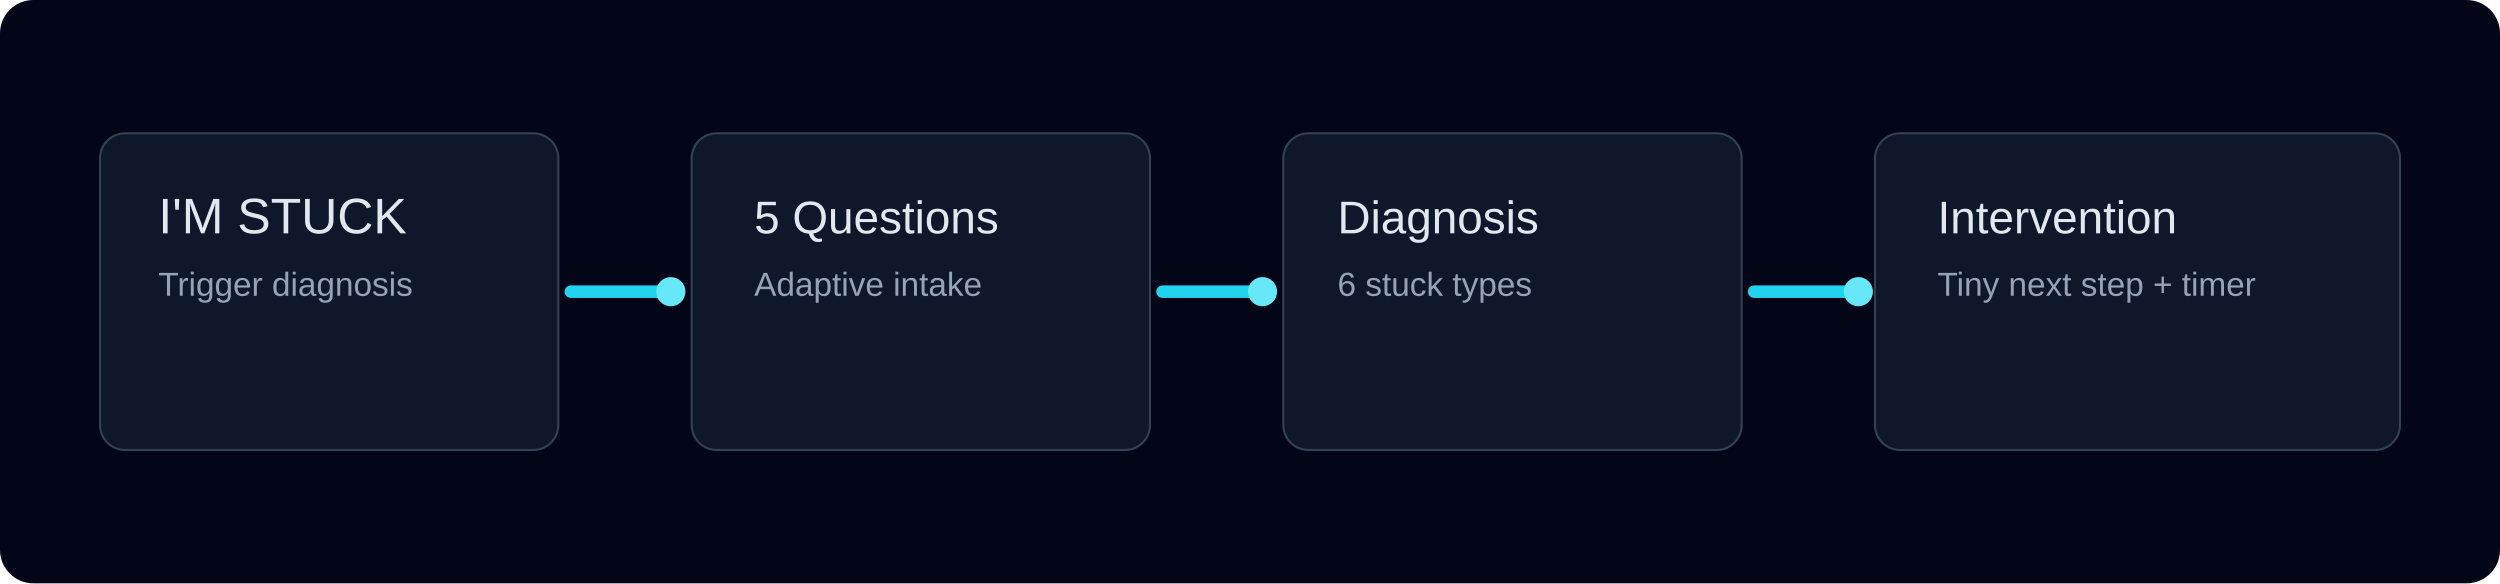
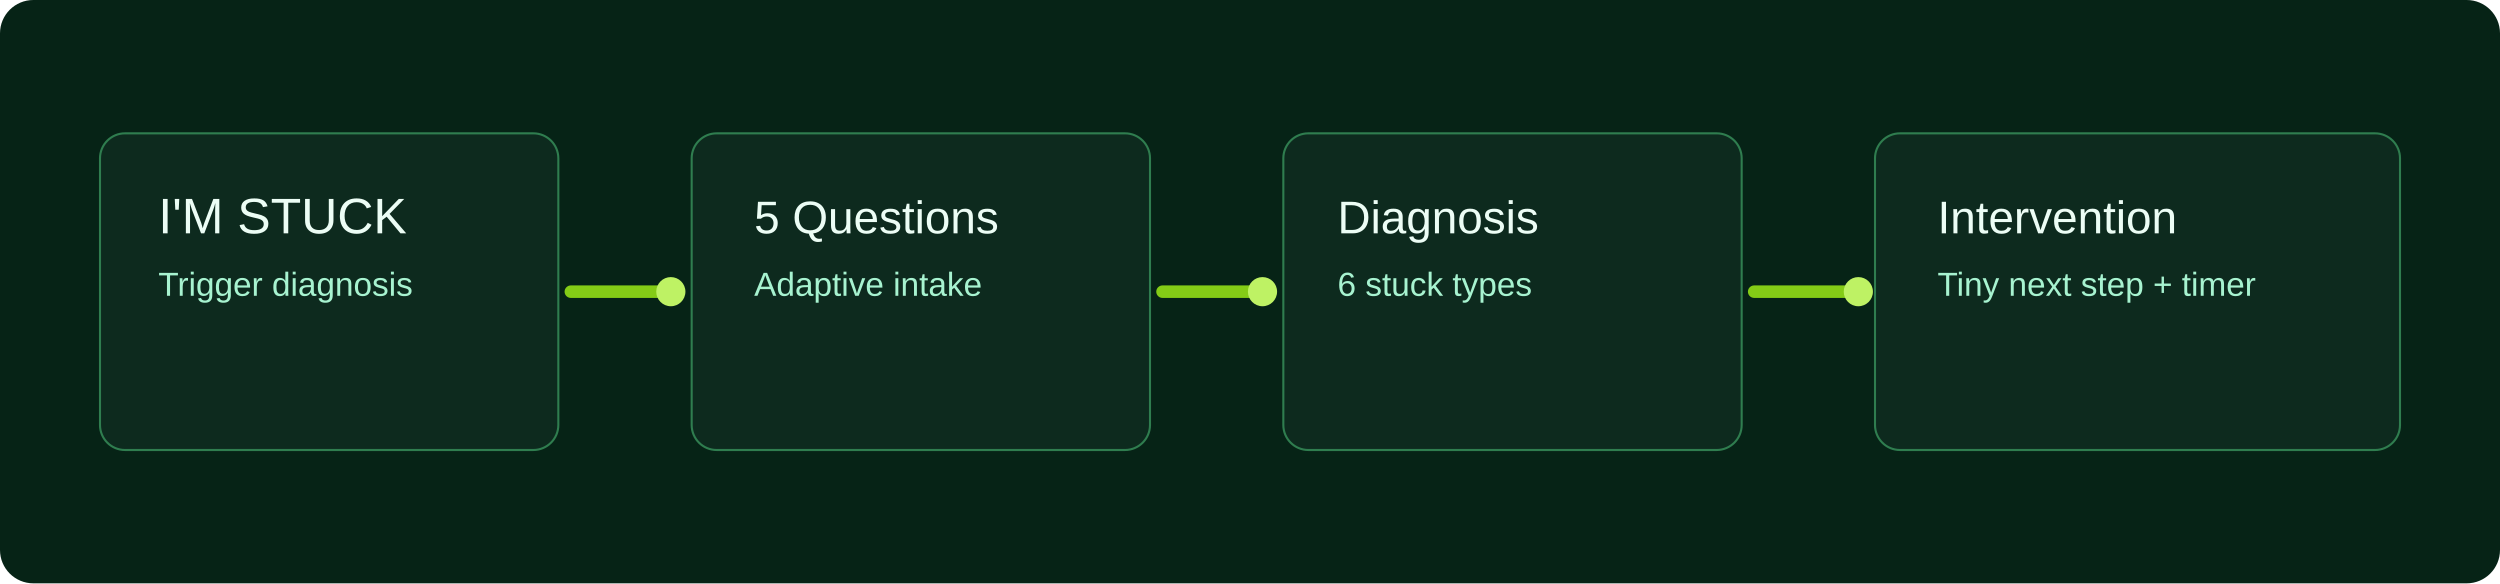
<svg xmlns="http://www.w3.org/2000/svg" width="1200" height="280" viewBox="0 0 1200 280" fill="none">
-   <rect width="1200" height="280" rx="16" fill="#020617" />
-   <rect x="48" y="64" width="220" height="152" rx="12" fill="#0F172A" stroke="#334155" />
-   <text x="76" y="112" fill="#E2E8F0" font-size="24" font-family="Arial, Helvetica, sans-serif">I'M STUCK</text>
-   <text x="76" y="142" fill="#94A3B8" font-size="16" font-family="Arial, Helvetica, sans-serif">Trigger diagnosis</text>
-   <rect x="332" y="64" width="220" height="152" rx="12" fill="#0F172A" stroke="#334155" />
-   <text x="362" y="112" fill="#E2E8F0" font-size="22" font-family="Arial, Helvetica, sans-serif">5 Questions</text>
-   <text x="362" y="142" fill="#94A3B8" font-size="16" font-family="Arial, Helvetica, sans-serif">Adaptive intake</text>
-   <rect x="616" y="64" width="220" height="152" rx="12" fill="#0F172A" stroke="#334155" />
-   <text x="642" y="112" fill="#E2E8F0" font-size="22" font-family="Arial, Helvetica, sans-serif">Diagnosis</text>
-   <text x="642" y="142" fill="#94A3B8" font-size="16" font-family="Arial, Helvetica, sans-serif">6 stuck types</text>
-   <rect x="900" y="64" width="252" height="152" rx="12" fill="#0F172A" stroke="#334155" />
-   <text x="930" y="112" fill="#E2E8F0" font-size="22" font-family="Arial, Helvetica, sans-serif">Intervention</text>
-   <text x="930" y="142" fill="#94A3B8" font-size="16" font-family="Arial, Helvetica, sans-serif">Tiny next step + timer</text>
-   <path d="M274 140H322" stroke="#22D3EE" stroke-width="6" stroke-linecap="round" />
-   <path d="M558 140H606" stroke="#22D3EE" stroke-width="6" stroke-linecap="round" />
-   <path d="M842 140H892" stroke="#22D3EE" stroke-width="6" stroke-linecap="round" />
-   <circle cx="322" cy="140" r="7" fill="#67E8F9" />
-   <circle cx="606" cy="140" r="7" fill="#67E8F9" />
-   <circle cx="892" cy="140" r="7" fill="#67E8F9" />
+   <rect width="1200" height="280" rx="16" fill="#062316" />
+   <rect x="48" y="64" width="220" height="152" rx="12" fill="#0D2A1E" stroke="#2F7D4F" />
+   <text x="76" y="112" fill="#ECFDF5" font-size="24" font-family="Arial, Helvetica, sans-serif">I'M STUCK</text>
+   <text x="76" y="142" fill="#A7F3D0" font-size="16" font-family="Arial, Helvetica, sans-serif">Trigger diagnosis</text>
+   <rect x="332" y="64" width="220" height="152" rx="12" fill="#0D2A1E" stroke="#2F7D4F" />
+   <text x="362" y="112" fill="#ECFDF5" font-size="22" font-family="Arial, Helvetica, sans-serif">5 Questions</text>
+   <text x="362" y="142" fill="#A7F3D0" font-size="16" font-family="Arial, Helvetica, sans-serif">Adaptive intake</text>
+   <rect x="616" y="64" width="220" height="152" rx="12" fill="#0D2A1E" stroke="#2F7D4F" />
+   <text x="642" y="112" fill="#ECFDF5" font-size="22" font-family="Arial, Helvetica, sans-serif">Diagnosis</text>
+   <text x="642" y="142" fill="#A7F3D0" font-size="16" font-family="Arial, Helvetica, sans-serif">6 stuck types</text>
+   <rect x="900" y="64" width="252" height="152" rx="12" fill="#0D2A1E" stroke="#2F7D4F" />
+   <text x="930" y="112" fill="#ECFDF5" font-size="22" font-family="Arial, Helvetica, sans-serif">Intervention</text>
+   <text x="930" y="142" fill="#A7F3D0" font-size="16" font-family="Arial, Helvetica, sans-serif">Tiny next step + timer</text>
+   <path d="M274 140H322" stroke="#84CC16" stroke-width="6" stroke-linecap="round" />
+   <path d="M558 140H606" stroke="#84CC16" stroke-width="6" stroke-linecap="round" />
+   <path d="M842 140H892" stroke="#84CC16" stroke-width="6" stroke-linecap="round" />
+   <circle cx="322" cy="140" r="7" fill="#BEF264" />
+   <circle cx="606" cy="140" r="7" fill="#BEF264" />
+   <circle cx="892" cy="140" r="7" fill="#BEF264" />
</svg>
